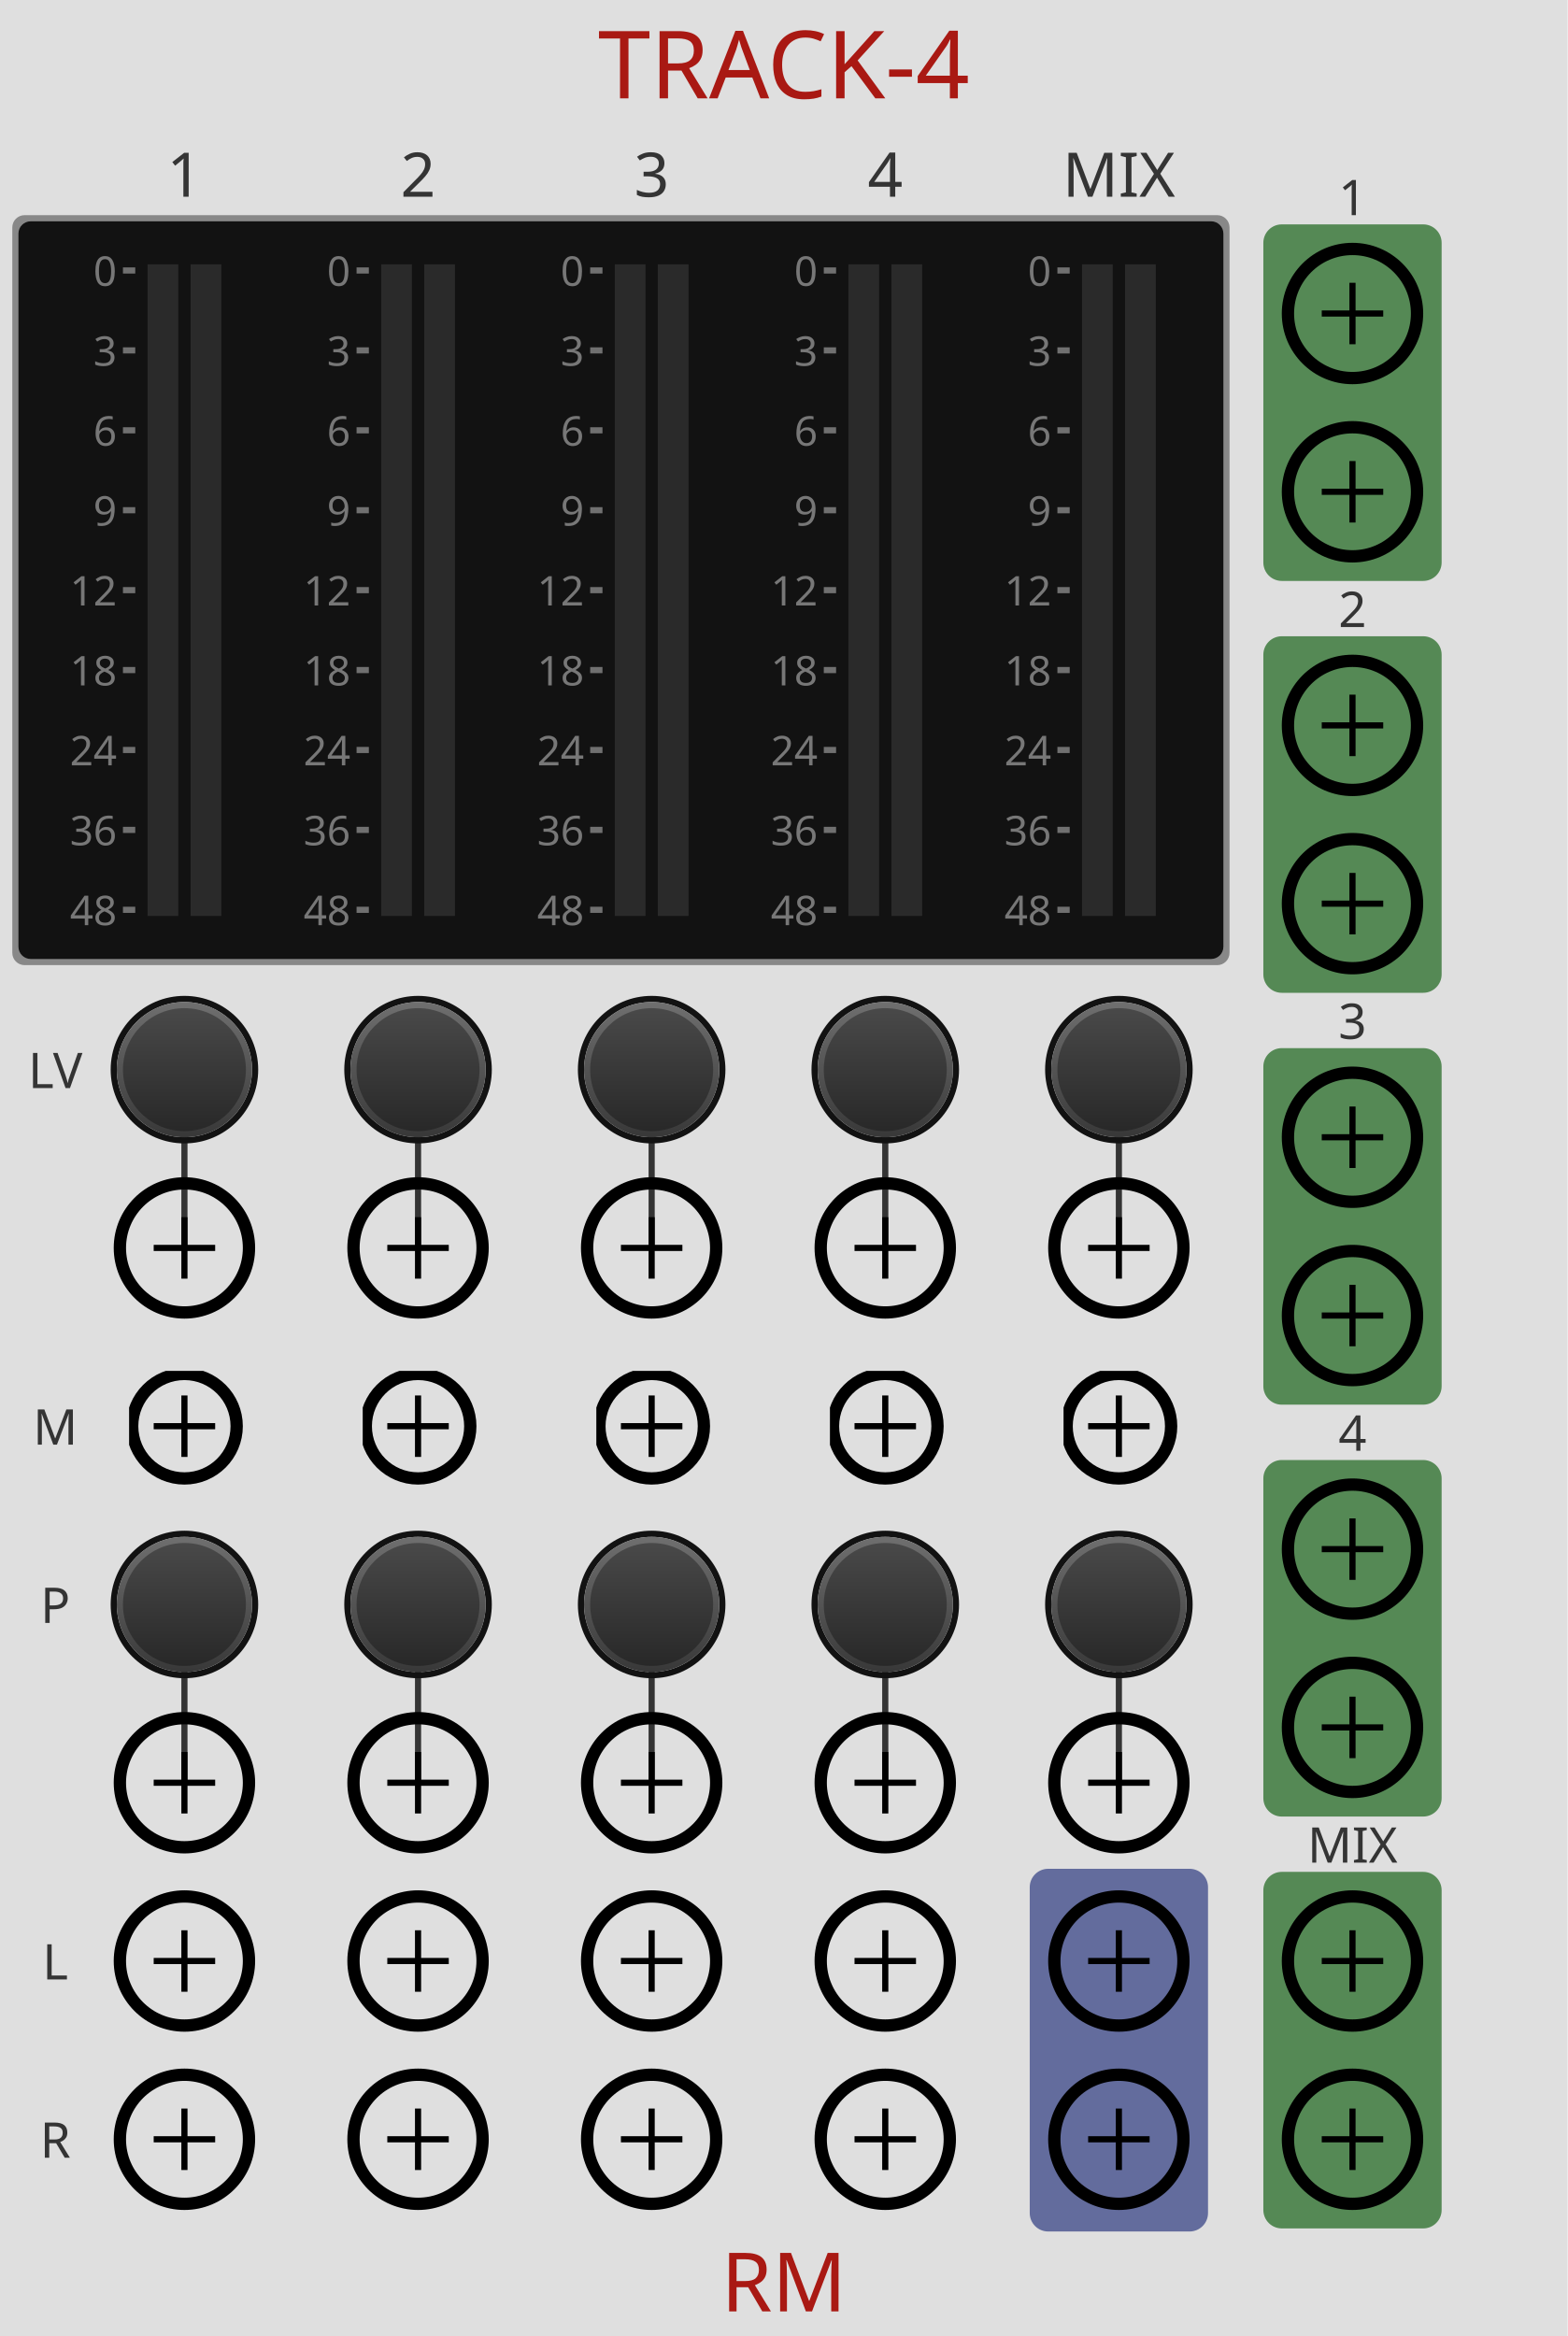
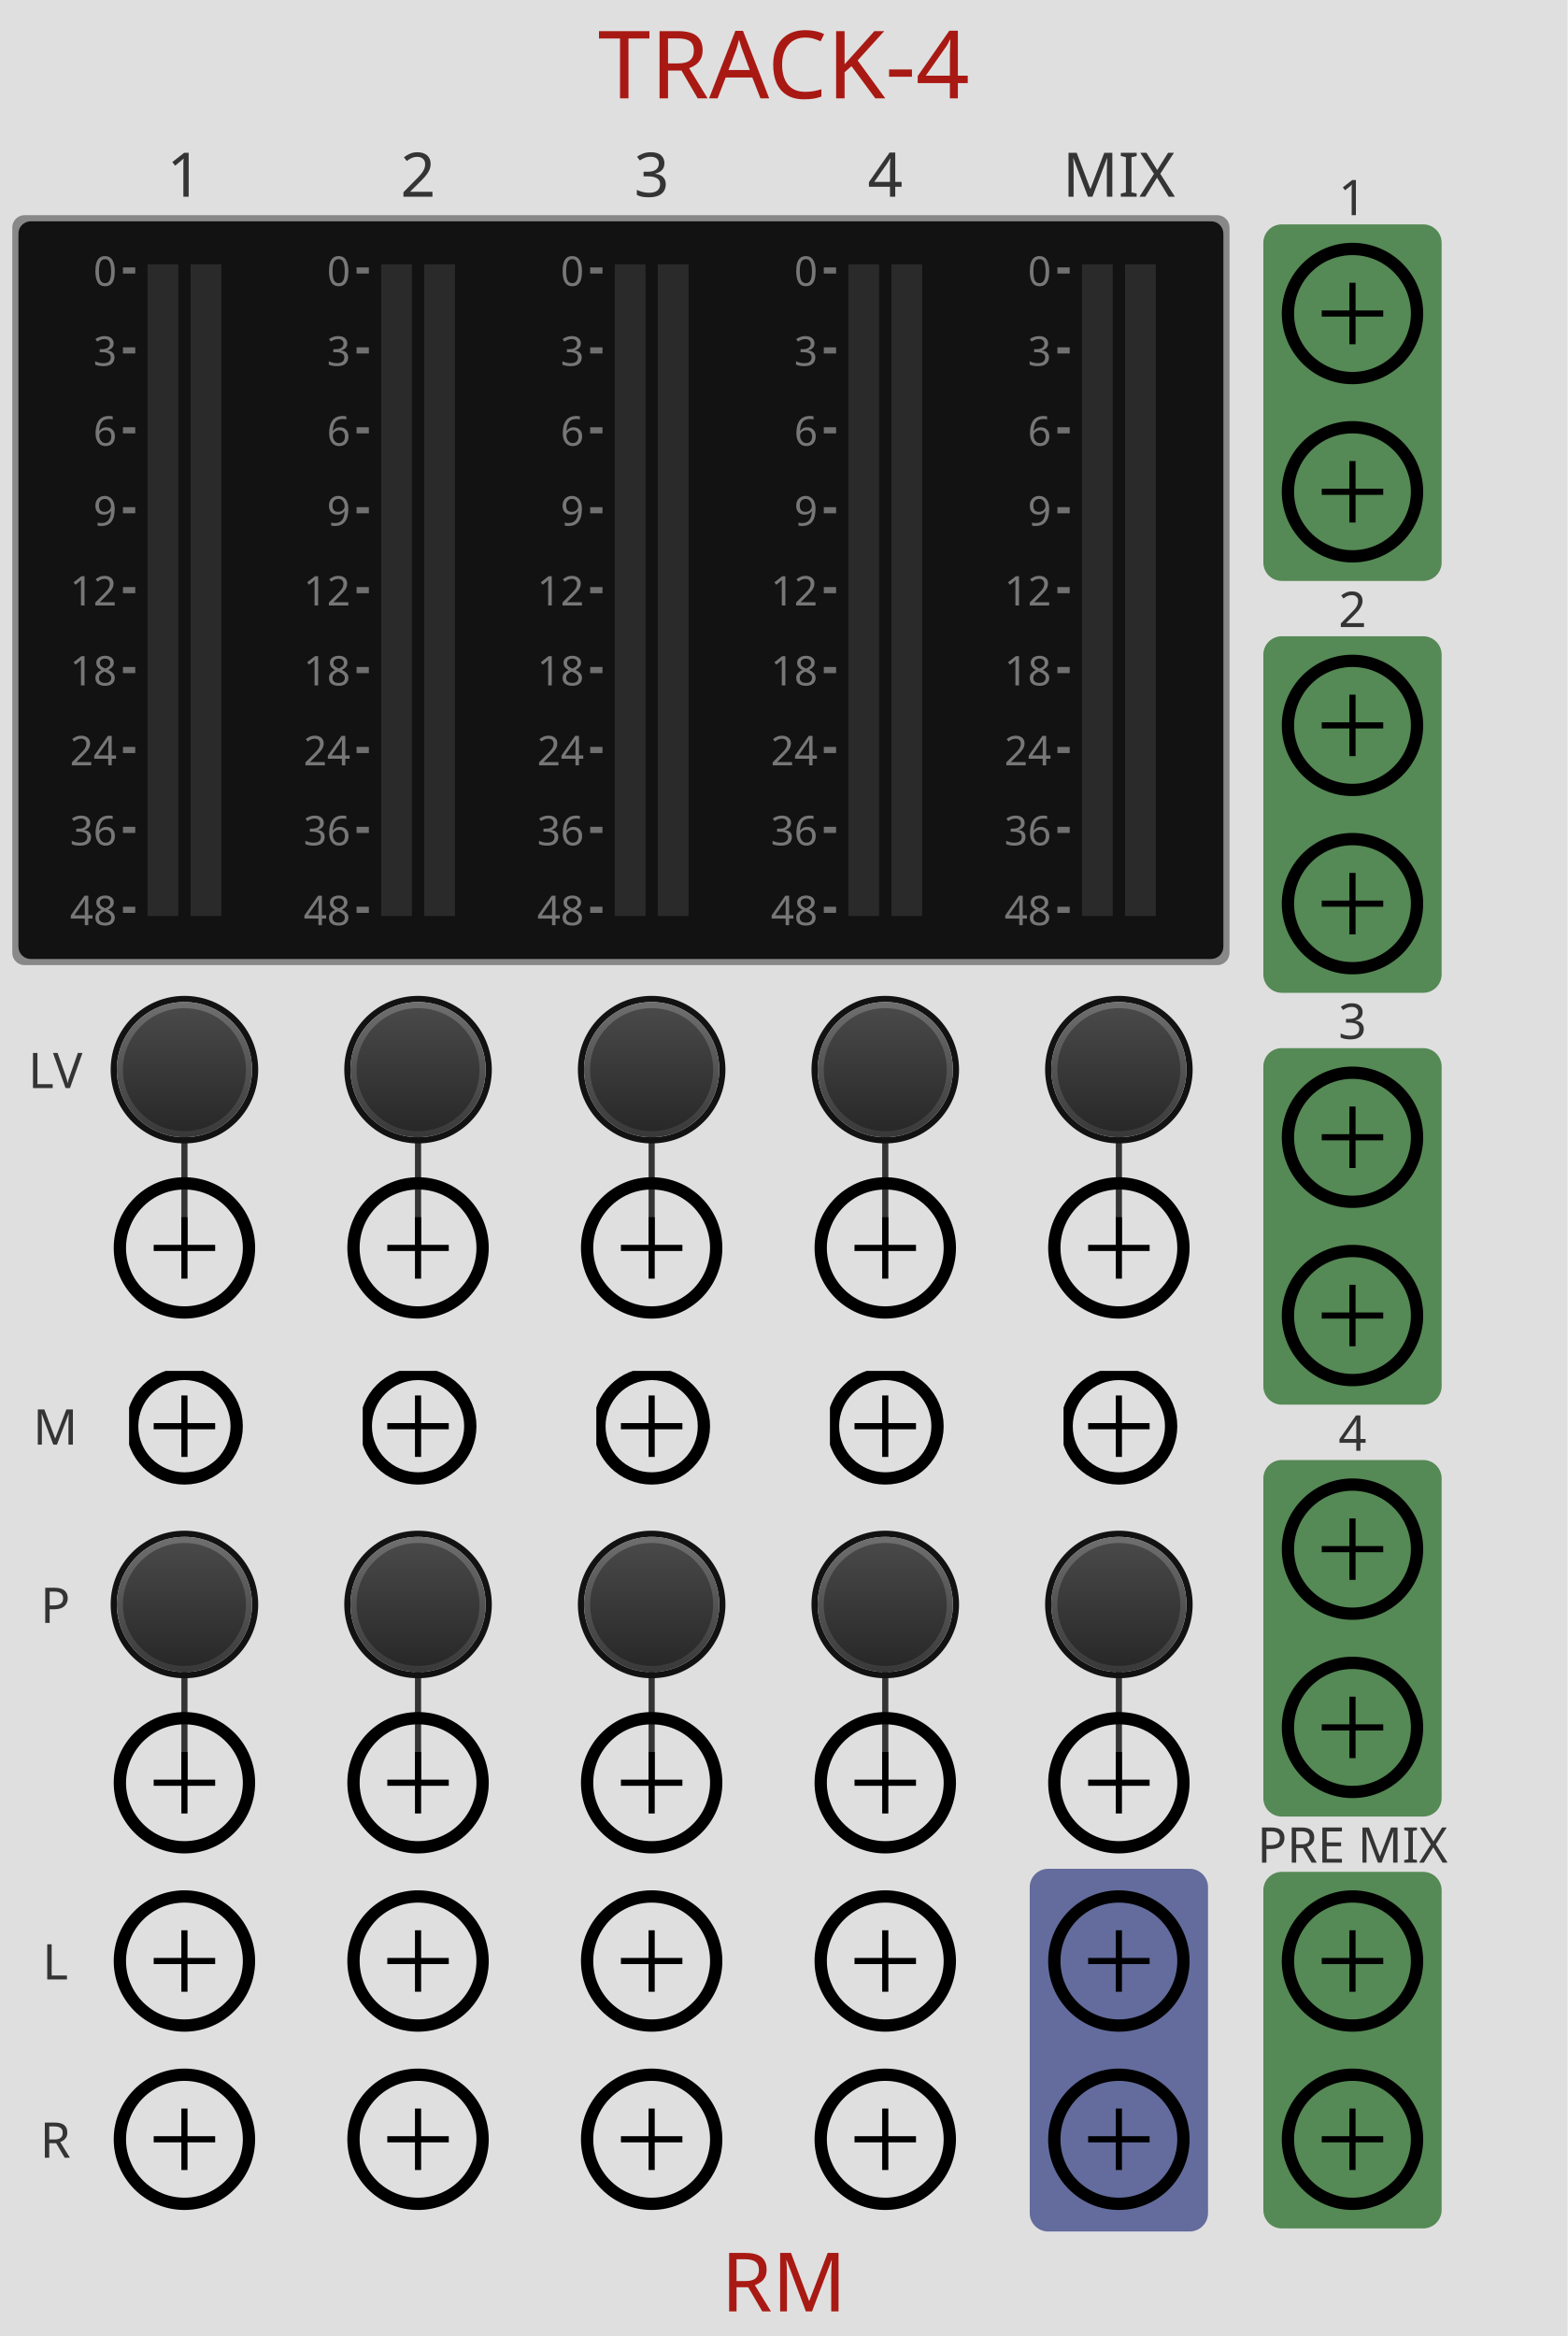
<svg xmlns="http://www.w3.org/2000/svg" xmlns:xlink="http://www.w3.org/1999/xlink" version="1.1" width="255" height="380" viewBox="0 0 255 380">
  <style>

    text.title {
      fill: #a91913;
      font-family: 'DIN Alternate';
      font-size: 11.5pt;
    }
    text.logo {
      fill: #a91913;
      font-family: 'DIN Alternate';
      font-size: 10pt;
    }
    text.big-label {
      fill: #343434;
      font-family: 'DIN Alternate';
      font-size: 7.5pt;
    }
    text.label {
      fill: #343434;
      font-family: 'DIN Alternate';
      font-size: 6pt;
    }
    text.white-label {
      fill: #dfdfdf;
      font-family: 'DIN Alternate';
      font-size: 6pt;
    }

    .background {
      fill: #dfdfdf;
    }
    .polyphonic {
      fill: #558955;
    }
    .monophonic {
      fill: #636c9d;
    }

    polyline.icon {
      stroke: #343434;
      stroke-width: 1.2;
      fill: none;
    }
    polyline.connect {
      stroke: #343434;
      stroke-width: 1;
      fill: none;
    }

    rect.lcd-bg {
      fill: #121212;
    }
    rect.lcd-bg-frame {
      fill: #888888;
    }
    rect.lcd-bg-accent {
      fill: #2a2a2a;
    }
    text.lcd-label {
      fill: #777777;
      font-family: 'Monaco';
      font-size: 5pt;
    }
    polyline.lcd-tick {
      stroke: #707070;
      stroke-width: 1;
      fill: none;
    }

    .blueprint {
      stroke: black;
      fill: none;
    }

  </style>
  <defs>
    <linearGradient id="smallKnobLight" x1="0%" y1="0%" x2="0%" y2="100%">
      <stop offset="0%" stop-color="#6f6f6f" />
      <stop offset="100%" stop-color="#383838" />
    </linearGradient>
    <linearGradient id="smallKnobDark" x1="0%" y1="0%" x2="0%" y2="100%">
      <stop offset="0%" stop-color="#494949" />
      <stop offset="100%" stop-color="#282828" />
    </linearGradient>
    <linearGradient id="bigKnobLight" x1="0%" y1="0%" x2="0%" y2="100%">
      <stop offset="0%" stop-color="#888" />
      <stop offset="100%" stop-color="#333" />
    </linearGradient>
    <linearGradient id="bigKnobDark" x1="0%" y1="0%" x2="0%" y2="100%">
      <stop offset="0%" stop-color="#5c5c5c" />
      <stop offset="100%" stop-color="#282828" />
    </linearGradient>
    <symbol id="knob18">
      <g transform="translate(9 9)">
        <circle r="8.5" stroke="#222" fill="none" />
        <circle r="8" fill="url('#smallKnobLight')" />
        <circle r="7" fill="url('#smallKnobDark')" />
      </g>
    </symbol>
    <symbol id="knob24">
      <g transform="translate(12 12)">
        <circle r="11.5" stroke="#121212" fill="none" />
        <circle r="11" fill="url('#smallKnobLight')" />
        <circle r="10" fill="url('#smallKnobDark')" />
      </g>
    </symbol>
    <symbol id="knob45">
      <g transform="translate(22.5 22.5)">
        <circle r="22" fill="url('#bigKnobDark')" />
        <circle r="20" fill="url('#bigKnobLight')" />
      </g>
    </symbol>
    <symbol id="toggleButton">
      <g transform="translate(9 9)">
        <polyline points="-5,0 5,0" stroke-width="1" class="blueprint" />
        <polyline points="0,-5 0,5" stroke-width="1" class="blueprint" />
        <circle cx="0" cy="0" r="8.5" stroke-width="2" class="blueprint" />
      </g>
    </symbol>
    <symbol id="port">
      <g transform="translate(12 12)">
        <polyline points="-5,0 5,0" stroke-width="1" class="blueprint" />
        <polyline points="0,-5 0,5" stroke-width="1" class="blueprint" />
        <circle cx="0" cy="0" r="10.5" stroke-width="2" class="blueprint" />
      </g>
    </symbol>
    <symbol id="hswitch14">
      <rect x="1" y="1" rx="2" width="20" height="12" stroke-width="2" class="blueprint" />
      <g transform="translate(12 7)">
        <polyline points="-5,0 5,0" stroke-width="1" class="blueprint" />
        <polyline points="0,-5 0,5" stroke-width="1" class="blueprint" />
      </g>
    </symbol>
    <symbol id="meter-strip">
      <g transform="translate(20 4)">
        <rect x="-6" y="-1" width="5" height="106" class="lcd-bg-accent" />
        <rect x="1" y="-1" width="5" height="106" class="lcd-bg-accent" />
        <g transform="translate(-11 2.5)">
          <text x="0" y="0" class="lcd-label" text-anchor="end">0</text>
          <text x="0" y="13" class="lcd-label" text-anchor="end">3</text>
          <text x="0" y="26" class="lcd-label" text-anchor="end">6</text>
          <text x="0" y="39" class="lcd-label" text-anchor="end">9</text>
          <text x="0" y="52" class="lcd-label" text-anchor="end">12</text>
          <text x="0" y="65" class="lcd-label" text-anchor="end">18</text>
          <text x="0" y="78" class="lcd-label" text-anchor="end">24</text>
          <text x="0" y="91" class="lcd-label" text-anchor="end">36</text>
          <text x="0" y="104" class="lcd-label" text-anchor="end">48</text>
        </g>
        <g transform="translate(-10 0)">
          <polyline points="0   0 2   0" class="lcd-tick" />
          <polyline points="0  13 2  13" class="lcd-tick" />
          <polyline points="0  26 2  26" class="lcd-tick" />
          <polyline points="0  39 2  39" class="lcd-tick" />
          <polyline points="0  52 2  52" class="lcd-tick" />
          <polyline points="0  65 2  65" class="lcd-tick" />
          <polyline points="0  78 2  78" class="lcd-tick" />
          <polyline points="0  91 2  91" class="lcd-tick" />
          <polyline points="0 104 2 104" class="lcd-tick" />
        </g>
      </g>
    </symbol>
  </defs>
  <rect class="background" width="100%" height="100%" />
  <text class="title" x="50%" y="16" text-anchor="middle">TRACK-4</text>
  <text class="logo" x="50%" y="376" text-anchor="middle">RM</text>
  <rect x="2" y="35" width="198" height="122" rx="2" class="lcd-bg-frame" />
  <rect x="3" y="36" width="196" height="120" rx="2" class="lcd-bg" />
  <g transform="translate(9 0)">
    <g transform="translate(0 174)">
      <text x="0" y="3" class="label" text-anchor="middle">LV</text>
    </g>
    <g transform="translate(0 232)">
      <text x="0" y="3" class="label" text-anchor="middle">M</text>
    </g>
    <g transform="translate(0 261)">
      <text x="0" y="3" class="label" text-anchor="middle">P</text>
    </g>
    <g transform="translate(0 319)">
      <text x="0" y="3" class="label" text-anchor="middle">L</text>
    </g>
    <g transform="translate(0 348)">
      <text x="0" y="3" class="label" text-anchor="middle">R</text>
    </g>
  </g>
  <g transform="translate(30 32)">
    <text x="0" y="0" class="big-label" text-anchor="middle">1</text>
  </g>
  <g transform="translate(30 44)">
    <use xlink:href="#meter-strip" transform="translate(-20 -4)" />
  </g>
  <g transform="translate(30 174)">
    <polyline points="0 0 0 29" class="connect" />
    <use xlink:href="#knob24" transform="translate(-12 -12)" />
  </g>
  <g transform="translate(30 203)">
    <use xlink:href="#port" transform="translate(-12 -12)" />
  </g>
  <g transform="translate(30 232)">
    <use xlink:href="#toggleButton" transform="translate(-9 -9)" />
  </g>
  <g transform="translate(30 261)">
    <polyline points="0 0 0 29" class="connect" />
    <use xlink:href="#knob24" transform="translate(-12 -12)" />
  </g>
  <g transform="translate(30 290)">
    <use xlink:href="#port" transform="translate(-12 -12)" />
  </g>
  <g transform="translate(30 319)">
    <use xlink:href="#port" transform="translate(-12 -12)" />
  </g>
  <g transform="translate(30 348)">
    <use xlink:href="#port" transform="translate(-12 -12)" />
  </g>
  <g transform="translate(38 0)">
    <g transform="translate(30 32)">
      <text x="0" y="0" class="big-label" text-anchor="middle">2</text>
    </g>
    <g transform="translate(30 44)">
      <use xlink:href="#meter-strip" transform="translate(-20 -4)" />
    </g>
    <g transform="translate(30 174)">
      <polyline points="0 0 0 29" class="connect" />
      <use xlink:href="#knob24" transform="translate(-12 -12)" />
    </g>
    <g transform="translate(30 203)">
      <use xlink:href="#port" transform="translate(-12 -12)" />
    </g>
    <g transform="translate(30 232)">
      <use xlink:href="#toggleButton" transform="translate(-9 -9)" />
    </g>
    <g transform="translate(30 261)">
      <polyline points="0 0 0 29" class="connect" />
      <use xlink:href="#knob24" transform="translate(-12 -12)" />
    </g>
    <g transform="translate(30 290)">
      <use xlink:href="#port" transform="translate(-12 -12)" />
    </g>
    <g transform="translate(30 319)">
      <use xlink:href="#port" transform="translate(-12 -12)" />
    </g>
    <g transform="translate(30 348)">
      <use xlink:href="#port" transform="translate(-12 -12)" />
    </g>
  </g>
  <g transform="translate(76 0)">
    <g transform="translate(30 32)">
      <text x="0" y="0" class="big-label" text-anchor="middle">3</text>
    </g>
    <g transform="translate(30 44)">
      <use xlink:href="#meter-strip" transform="translate(-20 -4)" />
    </g>
    <g transform="translate(30 174)">
      <polyline points="0 0 0 29" class="connect" />
      <use xlink:href="#knob24" transform="translate(-12 -12)" />
    </g>
    <g transform="translate(30 203)">
      <use xlink:href="#port" transform="translate(-12 -12)" />
    </g>
    <g transform="translate(30 232)">
      <use xlink:href="#toggleButton" transform="translate(-9 -9)" />
    </g>
    <g transform="translate(30 261)">
      <polyline points="0 0 0 29" class="connect" />
      <use xlink:href="#knob24" transform="translate(-12 -12)" />
    </g>
    <g transform="translate(30 290)">
      <use xlink:href="#port" transform="translate(-12 -12)" />
    </g>
    <g transform="translate(30 319)">
      <use xlink:href="#port" transform="translate(-12 -12)" />
    </g>
    <g transform="translate(30 348)">
      <use xlink:href="#port" transform="translate(-12 -12)" />
    </g>
  </g>
  <g transform="translate(114 0)">
    <g transform="translate(30 32)">
      <text x="0" y="0" class="big-label" text-anchor="middle">4</text>
    </g>
    <g transform="translate(30 44)">
      <use xlink:href="#meter-strip" transform="translate(-20 -4)" />
    </g>
    <g transform="translate(30 174)">
      <polyline points="0 0 0 29" class="connect" />
      <use xlink:href="#knob24" transform="translate(-12 -12)" />
    </g>
    <g transform="translate(30 203)">
      <use xlink:href="#port" transform="translate(-12 -12)" />
    </g>
    <g transform="translate(30 232)">
      <use xlink:href="#toggleButton" transform="translate(-9 -9)" />
    </g>
    <g transform="translate(30 261)">
      <polyline points="0 0 0 29" class="connect" />
      <use xlink:href="#knob24" transform="translate(-12 -12)" />
    </g>
    <g transform="translate(30 290)">
      <use xlink:href="#port" transform="translate(-12 -12)" />
    </g>
    <g transform="translate(30 319)">
      <use xlink:href="#port" transform="translate(-12 -12)" />
    </g>
    <g transform="translate(30 348)">
      <use xlink:href="#port" transform="translate(-12 -12)" />
    </g>
  </g>
  <g transform="translate(152 0)">
    <g transform="translate(30 32)">
      <text x="0" y="0" class="big-label" text-anchor="middle">MIX</text>
    </g>
    <g transform="translate(30 44)">
      <use xlink:href="#meter-strip" transform="translate(-20 -4)" />
    </g>
    <g transform="translate(30 174)">
      <polyline points="0 0 0 29" class="connect" />
      <use xlink:href="#knob24" transform="translate(-12 -12)" />
    </g>
    <g transform="translate(30 203)">
      <use xlink:href="#port" transform="translate(-12 -12)" />
    </g>
    <g transform="translate(30 232)">
      <use xlink:href="#toggleButton" transform="translate(-9 -9)" />
    </g>
    <g transform="translate(30 261)">
      <polyline points="0 0 0 29" class="connect" />
      <use xlink:href="#knob24" transform="translate(-12 -12)" />
    </g>
    <g transform="translate(30 290)">
      <use xlink:href="#port" transform="translate(-12 -12)" />
    </g>
    <g transform="translate(30 319)">
      <rect x="-14.5" y="-15" width="29" height="59" rx="3" class="monophonic" />
      <use xlink:href="#port" transform="translate(-12 -12)" />
    </g>
    <g transform="translate(30 348)">
      <use xlink:href="#port" transform="translate(-12 -12)" />
    </g>
  </g>
  <g transform="translate(0 51)">
    <g transform="translate(220 0)">
      <rect x="-14.5" y="-14.5" width="29" height="58" rx="3" class="polyphonic" />
      <text x="0" y="-16" class="label" text-anchor="middle">1</text>
      <use xlink:href="#port" transform="translate(-12 -12)" />
    </g>
    <g transform="translate(220 29)">
      <use xlink:href="#port" transform="translate(-12 -12)" />
    </g>
  </g>
  <g transform="translate(0 118)">
    <g transform="translate(220 0)">
      <rect x="-14.5" y="-14.5" width="29" height="58" rx="3" class="polyphonic" />
      <text x="0" y="-16" class="label" text-anchor="middle">2</text>
      <use xlink:href="#port" transform="translate(-12 -12)" />
    </g>
    <g transform="translate(220 29)">
      <use xlink:href="#port" transform="translate(-12 -12)" />
    </g>
  </g>
  <g transform="translate(0 185)">
    <g transform="translate(220 0)">
      <rect x="-14.5" y="-14.5" width="29" height="58" rx="3" class="polyphonic" />
      <text x="0" y="-16" class="label" text-anchor="middle">3</text>
      <use xlink:href="#port" transform="translate(-12 -12)" />
    </g>
    <g transform="translate(220 29)">
      <use xlink:href="#port" transform="translate(-12 -12)" />
    </g>
  </g>
  <g transform="translate(0 252)">
    <g transform="translate(220 0)">
      <rect x="-14.5" y="-14.5" width="29" height="58" rx="3" class="polyphonic" />
      <text x="0" y="-16" class="label" text-anchor="middle">4</text>
      <use xlink:href="#port" transform="translate(-12 -12)" />
    </g>
    <g transform="translate(220 29)">
      <use xlink:href="#port" transform="translate(-12 -12)" />
    </g>
  </g>
  <g transform="translate(0 319)">
    <g transform="translate(220 0)">
      <rect x="-14.5" y="-14.5" width="29" height="58" rx="3" class="polyphonic" />
-       <text x="0" y="-16" class="label" text-anchor="middle">MIX</text>
+       <text x="0" y="-16" class="label" text-anchor="middle">PRE MIX</text>
      <use xlink:href="#port" transform="translate(-12 -12)" />
    </g>
    <g transform="translate(220 29)">
      <use xlink:href="#port" transform="translate(-12 -12)" />
    </g>
  </g>
</svg>
